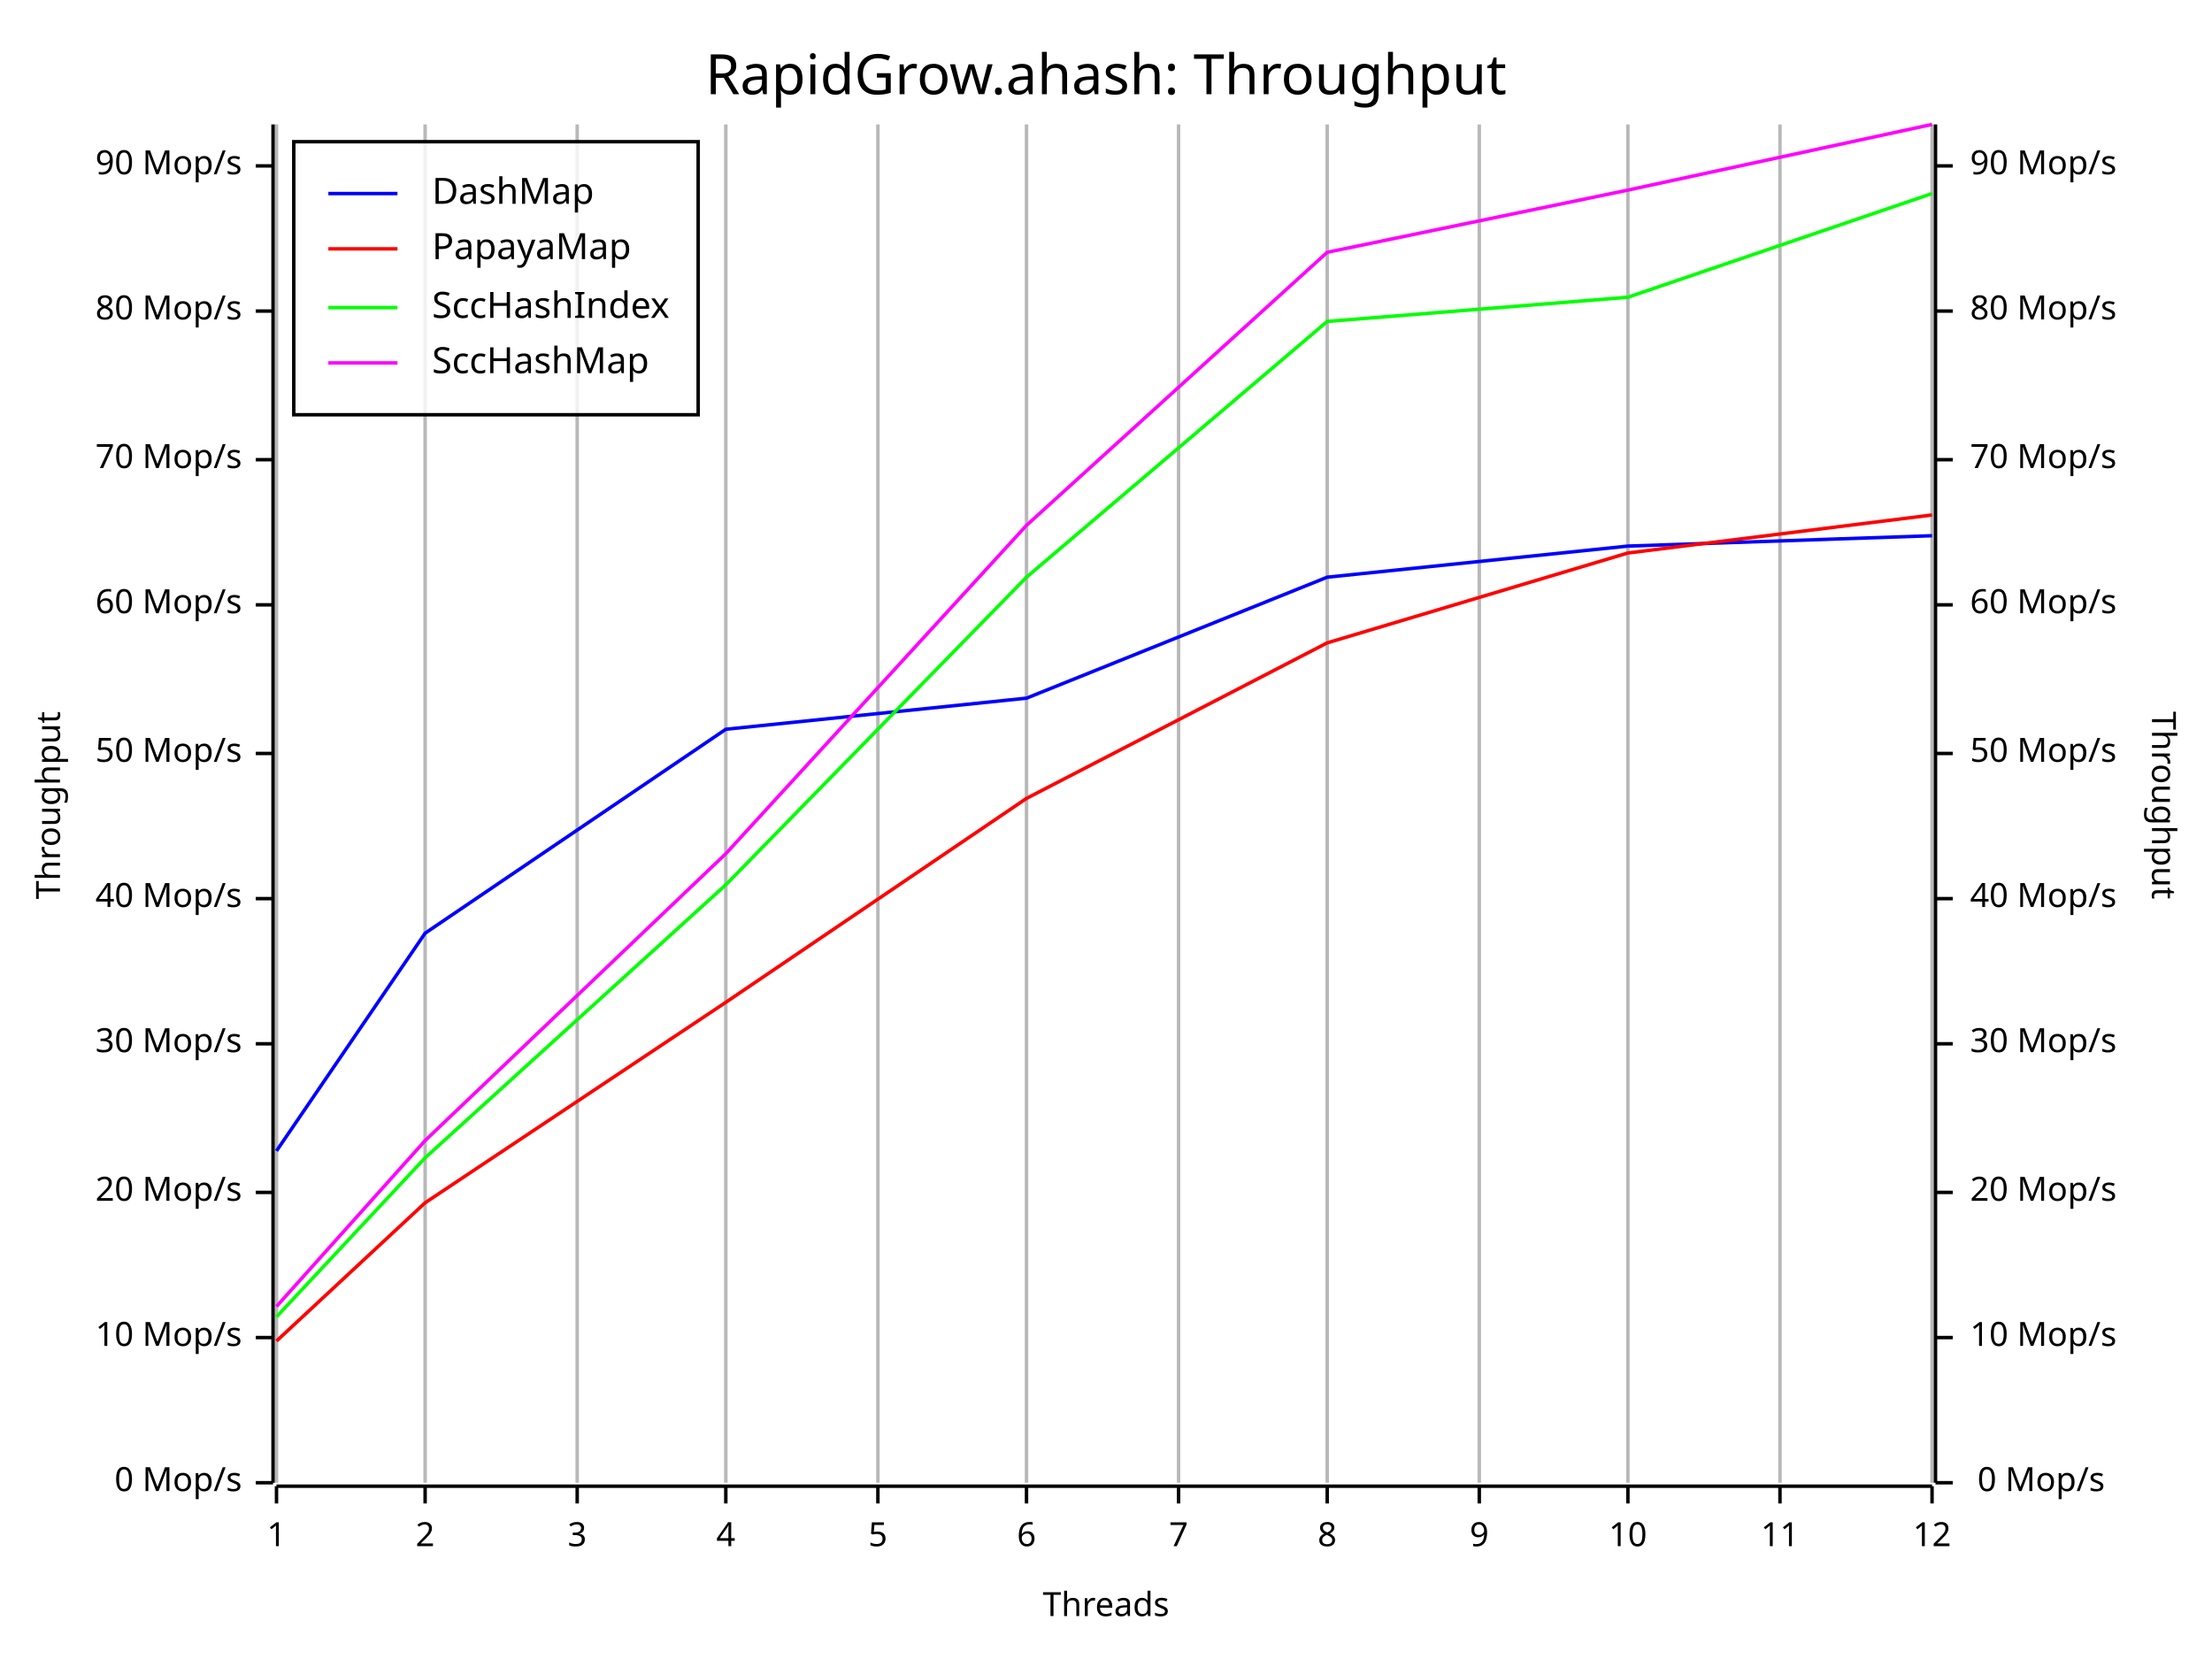
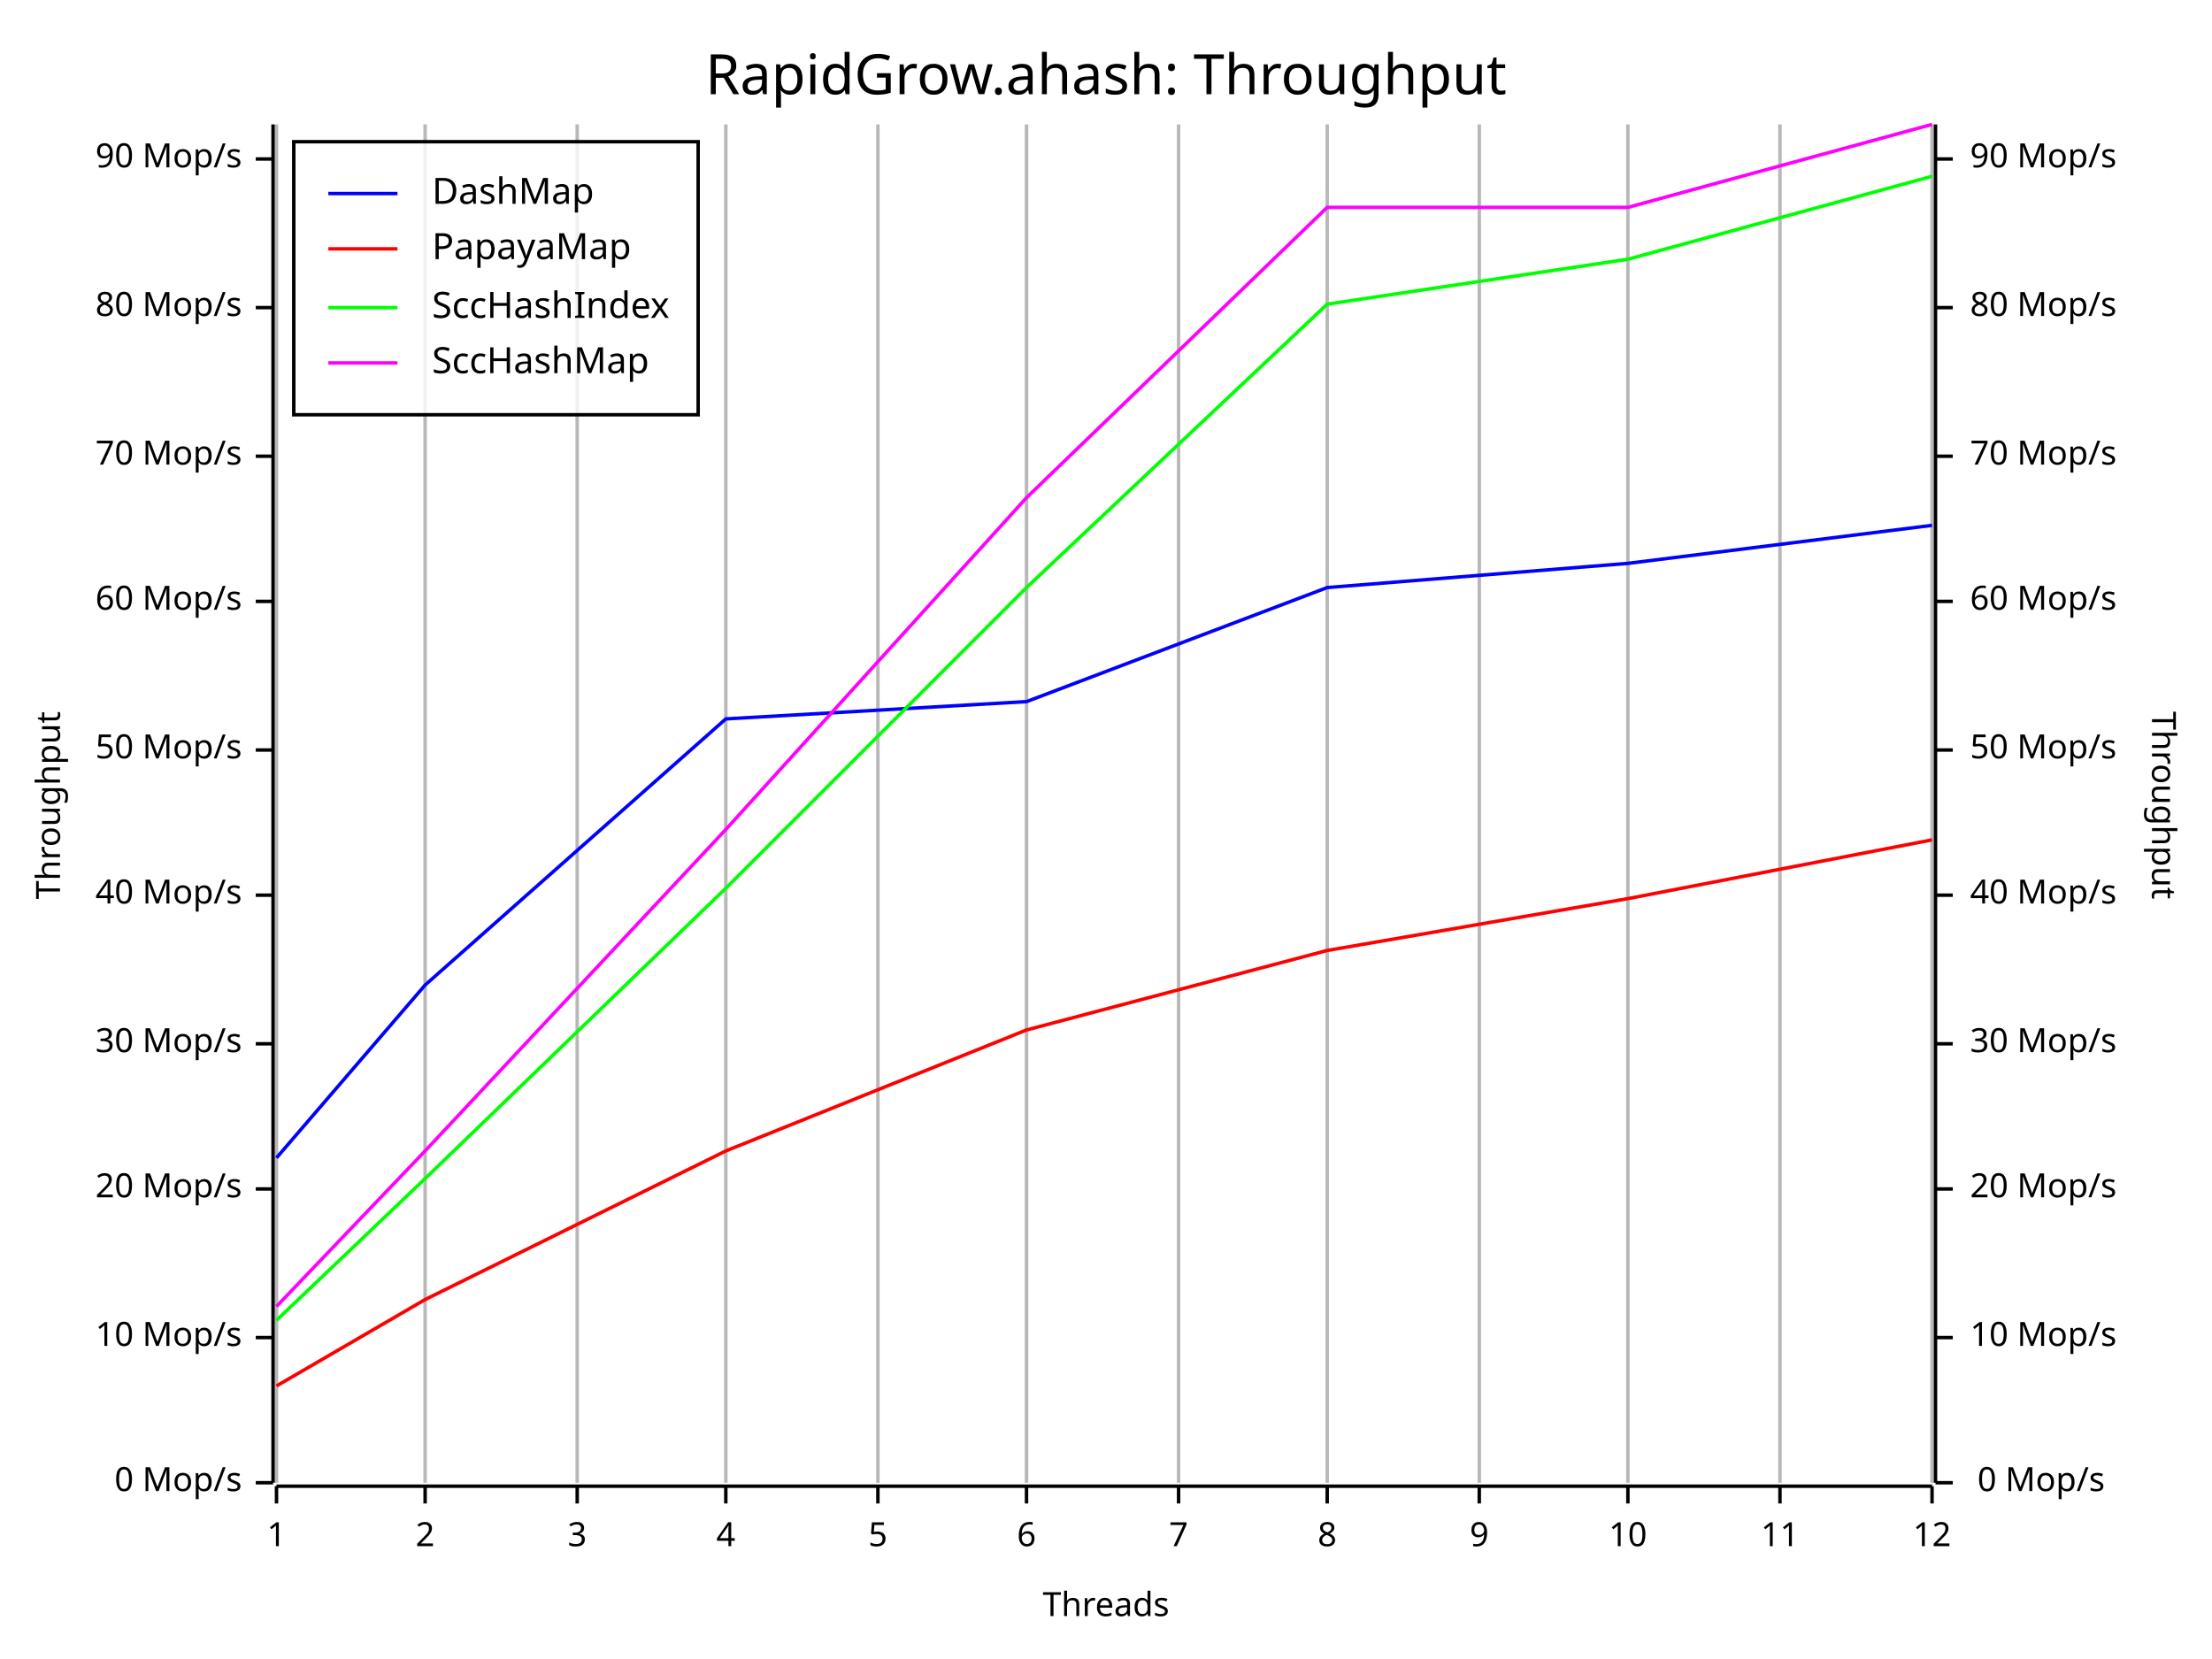
<svg xmlns="http://www.w3.org/2000/svg" width="640" height="480" viewBox="0 0 640 480">
  <rect x="0" y="0" width="640" height="480" opacity="1" fill="#FFFFFF" stroke="none" />
  <text x="320" y="15" dy="0.76em" text-anchor="middle" font-family="Fira Code" font-size="16.129" opacity="1" fill="#000000">
RapidGrow.ahash: Throughput
</text>
  <line opacity="0.1" stroke="#000000" stroke-width="1" x1="80" y1="429" x2="80" y2="36" />
  <line opacity="0.1" stroke="#000000" stroke-width="1" x1="123" y1="429" x2="123" y2="36" />
  <line opacity="0.1" stroke="#000000" stroke-width="1" x1="167" y1="429" x2="167" y2="36" />
  <line opacity="0.1" stroke="#000000" stroke-width="1" x1="210" y1="429" x2="210" y2="36" />
  <line opacity="0.1" stroke="#000000" stroke-width="1" x1="254" y1="429" x2="254" y2="36" />
  <line opacity="0.1" stroke="#000000" stroke-width="1" x1="297" y1="429" x2="297" y2="36" />
  <line opacity="0.1" stroke="#000000" stroke-width="1" x1="341" y1="429" x2="341" y2="36" />
  <line opacity="0.1" stroke="#000000" stroke-width="1" x1="384" y1="429" x2="384" y2="36" />
  <line opacity="0.1" stroke="#000000" stroke-width="1" x1="428" y1="429" x2="428" y2="36" />
  <line opacity="0.1" stroke="#000000" stroke-width="1" x1="471" y1="429" x2="471" y2="36" />
  <line opacity="0.1" stroke="#000000" stroke-width="1" x1="515" y1="429" x2="515" y2="36" />
  <line opacity="0.1" stroke="#000000" stroke-width="1" x1="559" y1="429" x2="559" y2="36" />
  <text x="10" y="233" dy="0.76em" text-anchor="middle" font-family="sans-serif" font-size="9.677" opacity="1" fill="#000000" transform="rotate(270, 10, 233)">
Throughput
</text>
  <text x="320" y="470" dy="-0.5ex" text-anchor="middle" font-family="sans-serif" font-size="9.677" opacity="1" fill="#000000">
Threads
</text>
  <text x="630" y="233" dy="0.76em" text-anchor="middle" font-family="sans-serif" font-size="9.677" opacity="1" fill="#000000" transform="rotate(90, 630, 233)">
Throughput
</text>
  <line opacity="0.2" stroke="#000000" stroke-width="1" x1="80" y1="429" x2="80" y2="36" />
  <line opacity="0.2" stroke="#000000" stroke-width="1" x1="123" y1="429" x2="123" y2="36" />
  <line opacity="0.2" stroke="#000000" stroke-width="1" x1="167" y1="429" x2="167" y2="36" />
  <line opacity="0.2" stroke="#000000" stroke-width="1" x1="210" y1="429" x2="210" y2="36" />
  <line opacity="0.2" stroke="#000000" stroke-width="1" x1="254" y1="429" x2="254" y2="36" />
  <line opacity="0.2" stroke="#000000" stroke-width="1" x1="297" y1="429" x2="297" y2="36" />
  <line opacity="0.2" stroke="#000000" stroke-width="1" x1="341" y1="429" x2="341" y2="36" />
  <line opacity="0.2" stroke="#000000" stroke-width="1" x1="384" y1="429" x2="384" y2="36" />
  <line opacity="0.2" stroke="#000000" stroke-width="1" x1="428" y1="429" x2="428" y2="36" />
  <line opacity="0.2" stroke="#000000" stroke-width="1" x1="471" y1="429" x2="471" y2="36" />
  <line opacity="0.2" stroke="#000000" stroke-width="1" x1="515" y1="429" x2="515" y2="36" />
  <line opacity="0.2" stroke="#000000" stroke-width="1" x1="559" y1="429" x2="559" y2="36" />
  <polyline fill="none" opacity="1" stroke="#000000" stroke-width="1" points="79,36 79,429 " />
  <text x="70" y="429" dy="0.5ex" text-anchor="end" font-family="sans-serif" font-size="9.677" opacity="1" fill="#000000">
0 Mop/s
</text>
  <polyline fill="none" opacity="1" stroke="#000000" stroke-width="1" points="74,429 79,429 " />
  <text x="70" y="387" dy="0.5ex" text-anchor="end" font-family="sans-serif" font-size="9.677" opacity="1" fill="#000000">
10 Mop/s
</text>
  <polyline fill="none" opacity="1" stroke="#000000" stroke-width="1" points="74,387 79,387 " />
-   <text x="70" y="345" dy="0.5ex" text-anchor="end" font-family="sans-serif" font-size="9.677" opacity="1" fill="#000000">
+   <text x="70" y="344" dy="0.5ex" text-anchor="end" font-family="sans-serif" font-size="9.677" opacity="1" fill="#000000">
20 Mop/s
</text>
-   <polyline fill="none" opacity="1" stroke="#000000" stroke-width="1" points="74,345 79,345 " />
+   <polyline fill="none" opacity="1" stroke="#000000" stroke-width="1" points="74,344 79,344 " />
  <text x="70" y="302" dy="0.5ex" text-anchor="end" font-family="sans-serif" font-size="9.677" opacity="1" fill="#000000">
30 Mop/s
</text>
  <polyline fill="none" opacity="1" stroke="#000000" stroke-width="1" points="74,302 79,302 " />
-   <text x="70" y="260" dy="0.5ex" text-anchor="end" font-family="sans-serif" font-size="9.677" opacity="1" fill="#000000">
+   <text x="70" y="259" dy="0.5ex" text-anchor="end" font-family="sans-serif" font-size="9.677" opacity="1" fill="#000000">
40 Mop/s
</text>
-   <polyline fill="none" opacity="1" stroke="#000000" stroke-width="1" points="74,260 79,260 " />
-   <text x="70" y="218" dy="0.5ex" text-anchor="end" font-family="sans-serif" font-size="9.677" opacity="1" fill="#000000">
+   <polyline fill="none" opacity="1" stroke="#000000" stroke-width="1" points="74,259 79,259 " />
+   <text x="70" y="217" dy="0.5ex" text-anchor="end" font-family="sans-serif" font-size="9.677" opacity="1" fill="#000000">
50 Mop/s
</text>
-   <polyline fill="none" opacity="1" stroke="#000000" stroke-width="1" points="74,218 79,218 " />
-   <text x="70" y="175" dy="0.5ex" text-anchor="end" font-family="sans-serif" font-size="9.677" opacity="1" fill="#000000">
+   <polyline fill="none" opacity="1" stroke="#000000" stroke-width="1" points="74,217 79,217 " />
+   <text x="70" y="174" dy="0.5ex" text-anchor="end" font-family="sans-serif" font-size="9.677" opacity="1" fill="#000000">
60 Mop/s
</text>
-   <polyline fill="none" opacity="1" stroke="#000000" stroke-width="1" points="74,175 79,175 " />
-   <text x="70" y="133" dy="0.5ex" text-anchor="end" font-family="sans-serif" font-size="9.677" opacity="1" fill="#000000">
+   <polyline fill="none" opacity="1" stroke="#000000" stroke-width="1" points="74,174 79,174 " />
+   <text x="70" y="132" dy="0.5ex" text-anchor="end" font-family="sans-serif" font-size="9.677" opacity="1" fill="#000000">
70 Mop/s
</text>
-   <polyline fill="none" opacity="1" stroke="#000000" stroke-width="1" points="74,133 79,133 " />
-   <text x="70" y="90" dy="0.5ex" text-anchor="end" font-family="sans-serif" font-size="9.677" opacity="1" fill="#000000">
+   <polyline fill="none" opacity="1" stroke="#000000" stroke-width="1" points="74,132 79,132 " />
+   <text x="70" y="89" dy="0.5ex" text-anchor="end" font-family="sans-serif" font-size="9.677" opacity="1" fill="#000000">
80 Mop/s
</text>
-   <polyline fill="none" opacity="1" stroke="#000000" stroke-width="1" points="74,90 79,90 " />
-   <text x="70" y="48" dy="0.5ex" text-anchor="end" font-family="sans-serif" font-size="9.677" opacity="1" fill="#000000">
+   <polyline fill="none" opacity="1" stroke="#000000" stroke-width="1" points="74,89 79,89 " />
+   <text x="70" y="46" dy="0.5ex" text-anchor="end" font-family="sans-serif" font-size="9.677" opacity="1" fill="#000000">
90 Mop/s
</text>
-   <polyline fill="none" opacity="1" stroke="#000000" stroke-width="1" points="74,48 79,48 " />
+   <polyline fill="none" opacity="1" stroke="#000000" stroke-width="1" points="74,46 79,46 " />
  <polyline fill="none" opacity="1" stroke="#000000" stroke-width="1" points="80,430 559,430 " />
  <text x="80" y="440" dy="0.76em" text-anchor="middle" font-family="sans-serif" font-size="9.677" opacity="1" fill="#000000">
1
</text>
  <polyline fill="none" opacity="1" stroke="#000000" stroke-width="1" points="80,430 80,435 " />
  <text x="123" y="440" dy="0.76em" text-anchor="middle" font-family="sans-serif" font-size="9.677" opacity="1" fill="#000000">
2
</text>
  <polyline fill="none" opacity="1" stroke="#000000" stroke-width="1" points="123,430 123,435 " />
  <text x="167" y="440" dy="0.76em" text-anchor="middle" font-family="sans-serif" font-size="9.677" opacity="1" fill="#000000">
3
</text>
  <polyline fill="none" opacity="1" stroke="#000000" stroke-width="1" points="167,430 167,435 " />
  <text x="210" y="440" dy="0.76em" text-anchor="middle" font-family="sans-serif" font-size="9.677" opacity="1" fill="#000000">
4
</text>
  <polyline fill="none" opacity="1" stroke="#000000" stroke-width="1" points="210,430 210,435 " />
  <text x="254" y="440" dy="0.76em" text-anchor="middle" font-family="sans-serif" font-size="9.677" opacity="1" fill="#000000">
5
</text>
  <polyline fill="none" opacity="1" stroke="#000000" stroke-width="1" points="254,430 254,435 " />
  <text x="297" y="440" dy="0.76em" text-anchor="middle" font-family="sans-serif" font-size="9.677" opacity="1" fill="#000000">
6
</text>
  <polyline fill="none" opacity="1" stroke="#000000" stroke-width="1" points="297,430 297,435 " />
  <text x="341" y="440" dy="0.76em" text-anchor="middle" font-family="sans-serif" font-size="9.677" opacity="1" fill="#000000">
7
</text>
  <polyline fill="none" opacity="1" stroke="#000000" stroke-width="1" points="341,430 341,435 " />
  <text x="384" y="440" dy="0.76em" text-anchor="middle" font-family="sans-serif" font-size="9.677" opacity="1" fill="#000000">
8
</text>
  <polyline fill="none" opacity="1" stroke="#000000" stroke-width="1" points="384,430 384,435 " />
  <text x="428" y="440" dy="0.76em" text-anchor="middle" font-family="sans-serif" font-size="9.677" opacity="1" fill="#000000">
9
</text>
  <polyline fill="none" opacity="1" stroke="#000000" stroke-width="1" points="428,430 428,435 " />
  <text x="471" y="440" dy="0.76em" text-anchor="middle" font-family="sans-serif" font-size="9.677" opacity="1" fill="#000000">
10
</text>
  <polyline fill="none" opacity="1" stroke="#000000" stroke-width="1" points="471,430 471,435 " />
  <text x="515" y="440" dy="0.76em" text-anchor="middle" font-family="sans-serif" font-size="9.677" opacity="1" fill="#000000">
11
</text>
  <polyline fill="none" opacity="1" stroke="#000000" stroke-width="1" points="515,430 515,435 " />
  <text x="559" y="440" dy="0.76em" text-anchor="middle" font-family="sans-serif" font-size="9.677" opacity="1" fill="#000000">
12
</text>
  <polyline fill="none" opacity="1" stroke="#000000" stroke-width="1" points="559,430 559,435 " />
  <polyline fill="none" opacity="1" stroke="#000000" stroke-width="1" points="560,36 560,429 " />
  <text x="609" y="429" dy="0.5ex" text-anchor="end" font-family="sans-serif" font-size="9.677" opacity="1" fill="#000000">
0 Mop/s
</text>
  <polyline fill="none" opacity="1" stroke="#000000" stroke-width="1" points="560,429 565,429 " />
  <text x="570" y="387" dy="0.5ex" text-anchor="start" font-family="sans-serif" font-size="9.677" opacity="1" fill="#000000">
10 Mop/s
</text>
  <polyline fill="none" opacity="1" stroke="#000000" stroke-width="1" points="560,387 565,387 " />
-   <text x="570" y="345" dy="0.5ex" text-anchor="start" font-family="sans-serif" font-size="9.677" opacity="1" fill="#000000">
+   <text x="570" y="344" dy="0.5ex" text-anchor="start" font-family="sans-serif" font-size="9.677" opacity="1" fill="#000000">
20 Mop/s
</text>
-   <polyline fill="none" opacity="1" stroke="#000000" stroke-width="1" points="560,345 565,345 " />
+   <polyline fill="none" opacity="1" stroke="#000000" stroke-width="1" points="560,344 565,344 " />
  <text x="570" y="302" dy="0.5ex" text-anchor="start" font-family="sans-serif" font-size="9.677" opacity="1" fill="#000000">
30 Mop/s
</text>
  <polyline fill="none" opacity="1" stroke="#000000" stroke-width="1" points="560,302 565,302 " />
-   <text x="570" y="260" dy="0.5ex" text-anchor="start" font-family="sans-serif" font-size="9.677" opacity="1" fill="#000000">
+   <text x="570" y="259" dy="0.5ex" text-anchor="start" font-family="sans-serif" font-size="9.677" opacity="1" fill="#000000">
40 Mop/s
</text>
-   <polyline fill="none" opacity="1" stroke="#000000" stroke-width="1" points="560,260 565,260 " />
-   <text x="570" y="218" dy="0.5ex" text-anchor="start" font-family="sans-serif" font-size="9.677" opacity="1" fill="#000000">
+   <polyline fill="none" opacity="1" stroke="#000000" stroke-width="1" points="560,259 565,259 " />
+   <text x="570" y="217" dy="0.5ex" text-anchor="start" font-family="sans-serif" font-size="9.677" opacity="1" fill="#000000">
50 Mop/s
</text>
-   <polyline fill="none" opacity="1" stroke="#000000" stroke-width="1" points="560,218 565,218 " />
-   <text x="570" y="175" dy="0.5ex" text-anchor="start" font-family="sans-serif" font-size="9.677" opacity="1" fill="#000000">
+   <polyline fill="none" opacity="1" stroke="#000000" stroke-width="1" points="560,217 565,217 " />
+   <text x="570" y="174" dy="0.5ex" text-anchor="start" font-family="sans-serif" font-size="9.677" opacity="1" fill="#000000">
60 Mop/s
</text>
-   <polyline fill="none" opacity="1" stroke="#000000" stroke-width="1" points="560,175 565,175 " />
-   <text x="570" y="133" dy="0.5ex" text-anchor="start" font-family="sans-serif" font-size="9.677" opacity="1" fill="#000000">
+   <polyline fill="none" opacity="1" stroke="#000000" stroke-width="1" points="560,174 565,174 " />
+   <text x="570" y="132" dy="0.5ex" text-anchor="start" font-family="sans-serif" font-size="9.677" opacity="1" fill="#000000">
70 Mop/s
</text>
-   <polyline fill="none" opacity="1" stroke="#000000" stroke-width="1" points="560,133 565,133 " />
-   <text x="570" y="90" dy="0.5ex" text-anchor="start" font-family="sans-serif" font-size="9.677" opacity="1" fill="#000000">
+   <polyline fill="none" opacity="1" stroke="#000000" stroke-width="1" points="560,132 565,132 " />
+   <text x="570" y="89" dy="0.5ex" text-anchor="start" font-family="sans-serif" font-size="9.677" opacity="1" fill="#000000">
80 Mop/s
</text>
-   <polyline fill="none" opacity="1" stroke="#000000" stroke-width="1" points="560,90 565,90 " />
-   <text x="570" y="48" dy="0.5ex" text-anchor="start" font-family="sans-serif" font-size="9.677" opacity="1" fill="#000000">
+   <polyline fill="none" opacity="1" stroke="#000000" stroke-width="1" points="560,89 565,89 " />
+   <text x="570" y="46" dy="0.5ex" text-anchor="start" font-family="sans-serif" font-size="9.677" opacity="1" fill="#000000">
90 Mop/s
</text>
-   <polyline fill="none" opacity="1" stroke="#000000" stroke-width="1" points="560,48 565,48 " />
-   <polyline fill="none" opacity="1" stroke="#0000FF" stroke-width="1" points="80,333 123,270 210,211 297,202 384,167 471,158 559,155 " />
-   <polyline fill="none" opacity="1" stroke="#FF0000" stroke-width="1" points="80,388 123,348 210,290 297,231 384,186 471,160 559,149 " />
-   <polyline fill="none" opacity="1" stroke="#00FF00" stroke-width="1" points="80,381 123,335 210,256 297,167 384,93 471,86 559,56 " />
-   <polyline fill="none" opacity="1" stroke="#FF00FF" stroke-width="1" points="80,378 123,330 210,247 297,152 384,73 471,55 559,36 " />
+   <polyline fill="none" opacity="1" stroke="#000000" stroke-width="1" points="560,46 565,46 " />
+   <polyline fill="none" opacity="1" stroke="#0000FF" stroke-width="1" points="80,335 123,285 210,208 297,203 384,170 471,163 559,152 " />
+   <polyline fill="none" opacity="1" stroke="#FF0000" stroke-width="1" points="80,401 123,376 210,333 297,298 384,275 471,260 559,243 " />
+   <polyline fill="none" opacity="1" stroke="#00FF00" stroke-width="1" points="80,382 123,341 210,257 297,170 384,88 471,75 559,51 " />
+   <polyline fill="none" opacity="1" stroke="#FF00FF" stroke-width="1" points="80,378 123,333 210,240 297,144 384,60 471,60 559,36 " />
  <rect x="85" y="41" width="117" height="79" opacity="0.8" fill="#FFFFFF" stroke="none" />
  <rect x="85" y="41" width="117" height="79" opacity="1" fill="none" stroke="#000000" />
  <text x="125" y="51" dy="0.76em" text-anchor="start" font-family="Fira Code" font-size="10.484" opacity="1" fill="#000000">
DashMap
</text>
  <text x="125" y="67" dy="0.76em" text-anchor="start" font-family="Fira Code" font-size="10.484" opacity="1" fill="#000000">
PapayaMap
</text>
  <text x="125" y="84" dy="0.76em" text-anchor="start" font-family="Fira Code" font-size="10.484" opacity="1" fill="#000000">
SccHashIndex
</text>
  <text x="125" y="100" dy="0.76em" text-anchor="start" font-family="Fira Code" font-size="10.484" opacity="1" fill="#000000">
SccHashMap
</text>
  <polyline fill="none" opacity="1" stroke="#0000FF" stroke-width="1" points="95,56 115,56 " />
  <polyline fill="none" opacity="1" stroke="#FF0000" stroke-width="1" points="95,72 115,72 " />
  <polyline fill="none" opacity="1" stroke="#00FF00" stroke-width="1" points="95,89 115,89 " />
  <polyline fill="none" opacity="1" stroke="#FF00FF" stroke-width="1" points="95,105 115,105 " />
</svg>
